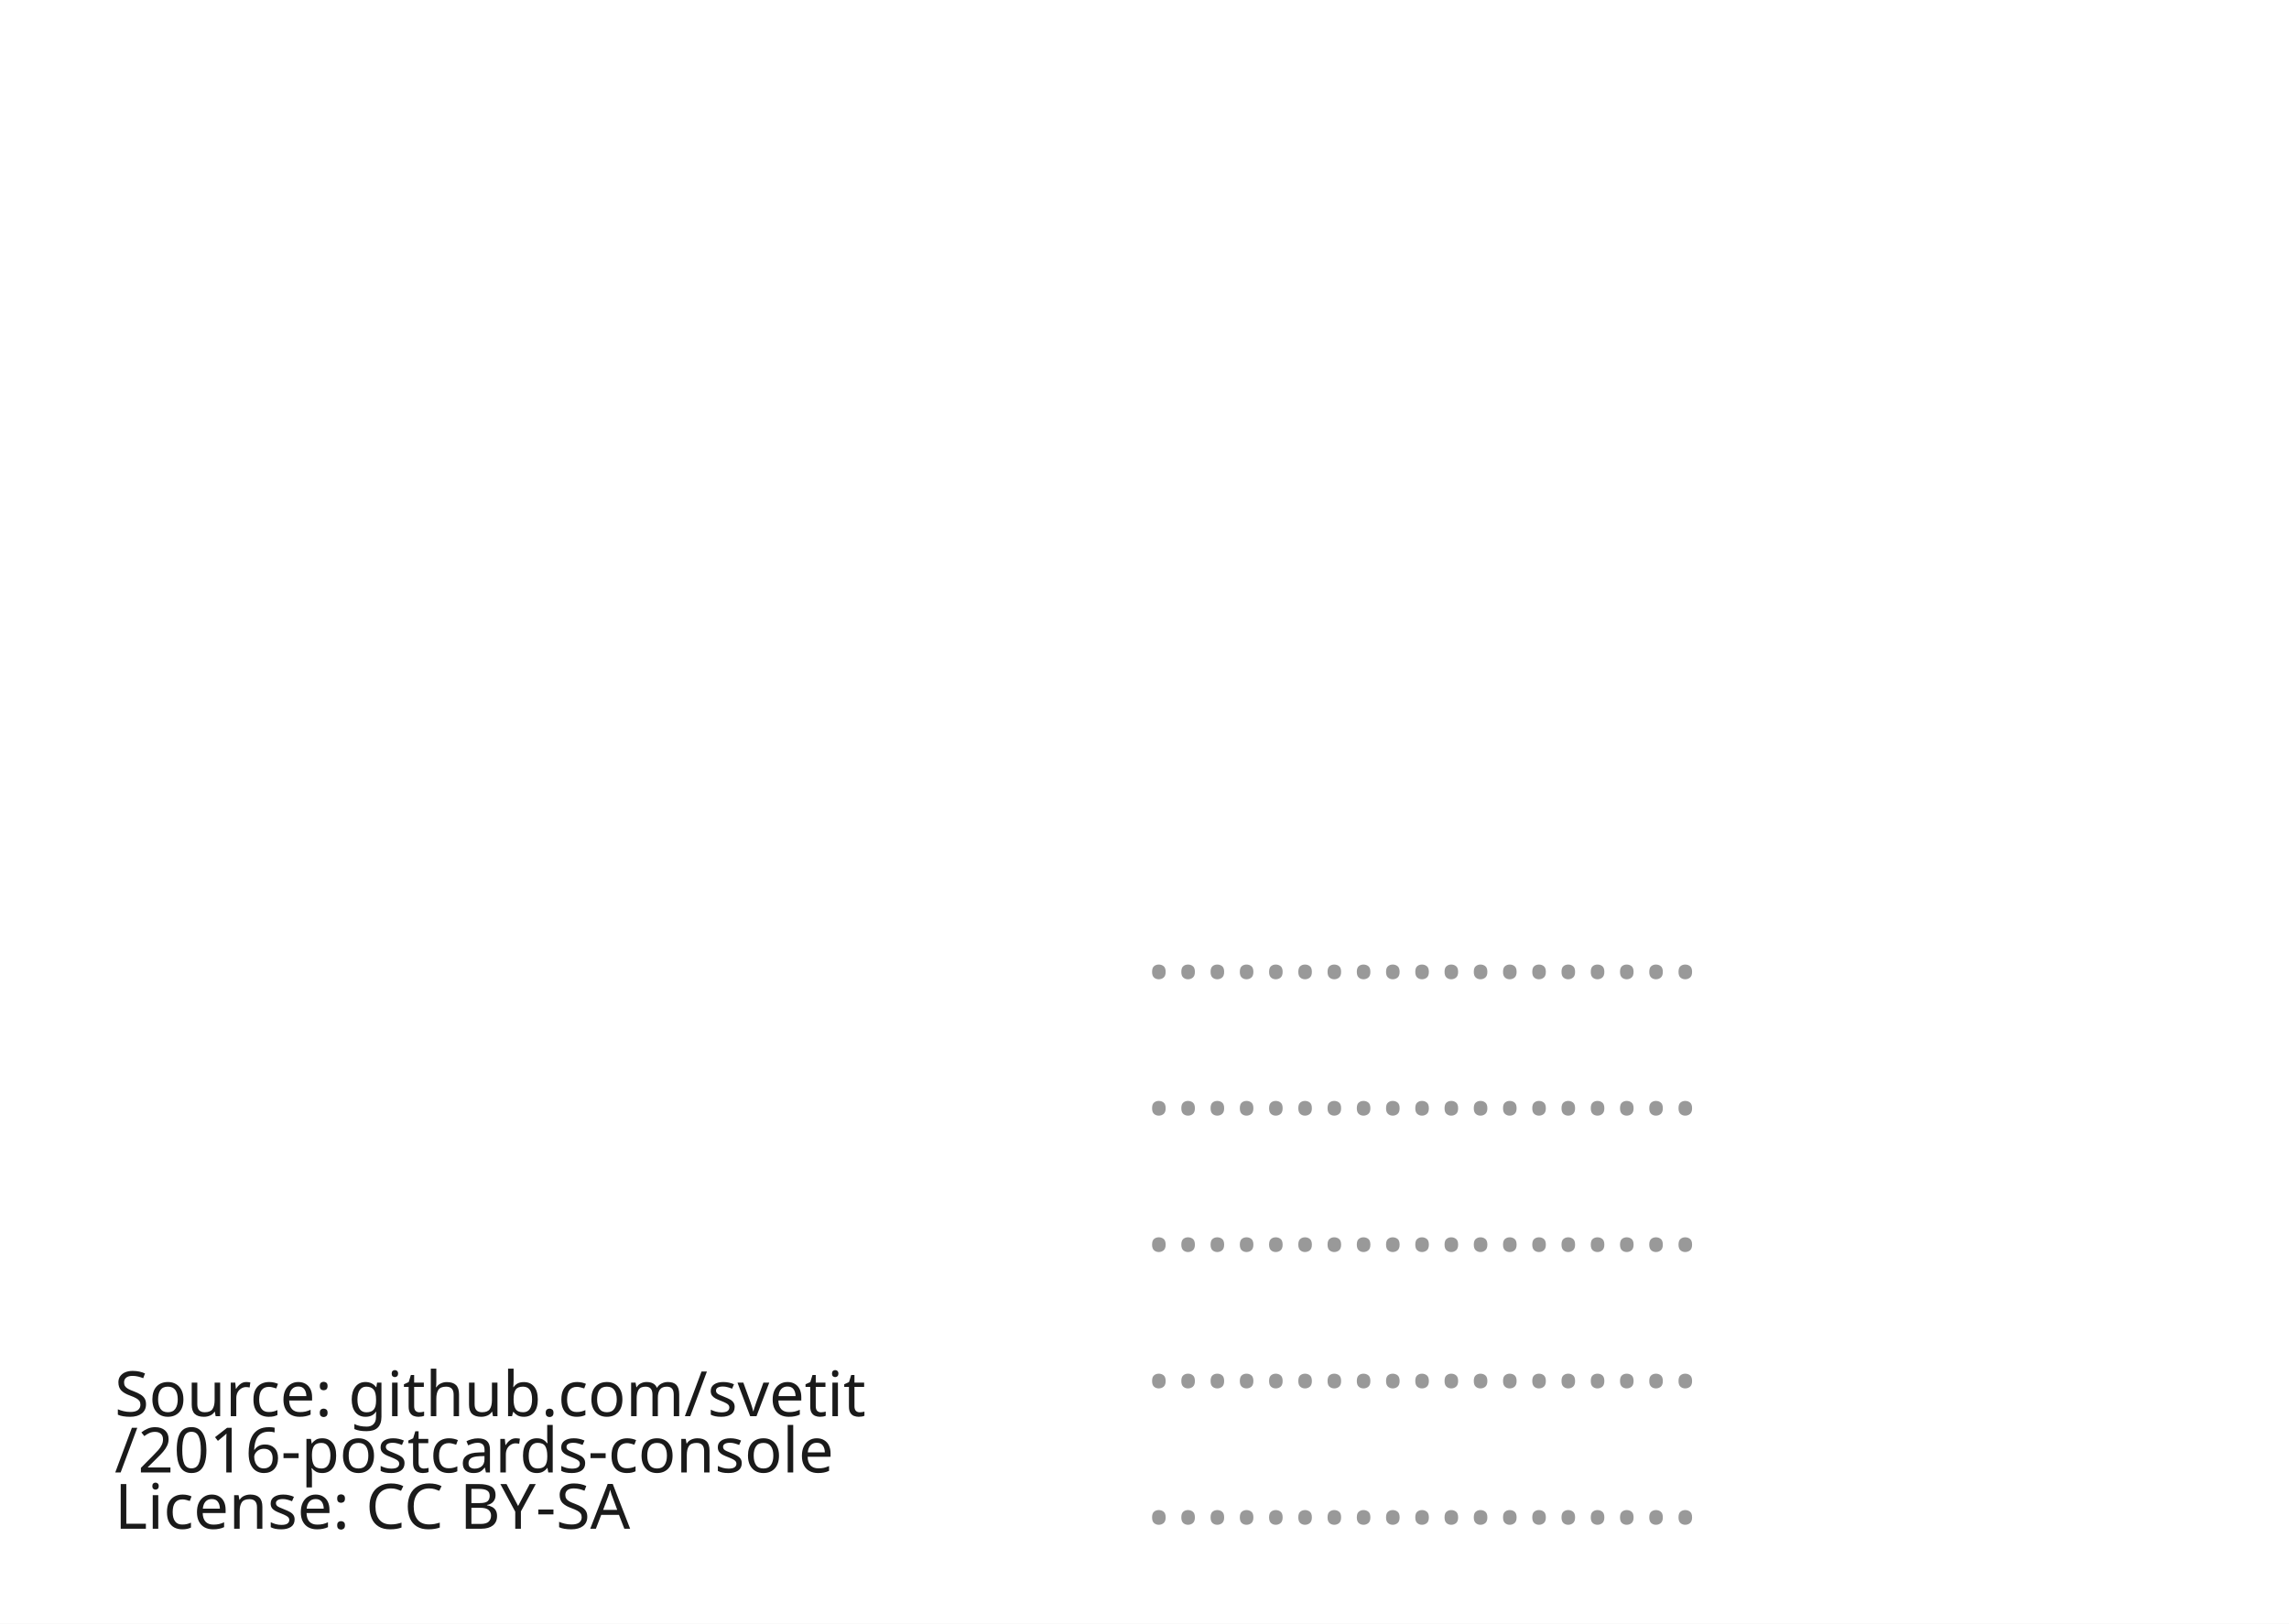
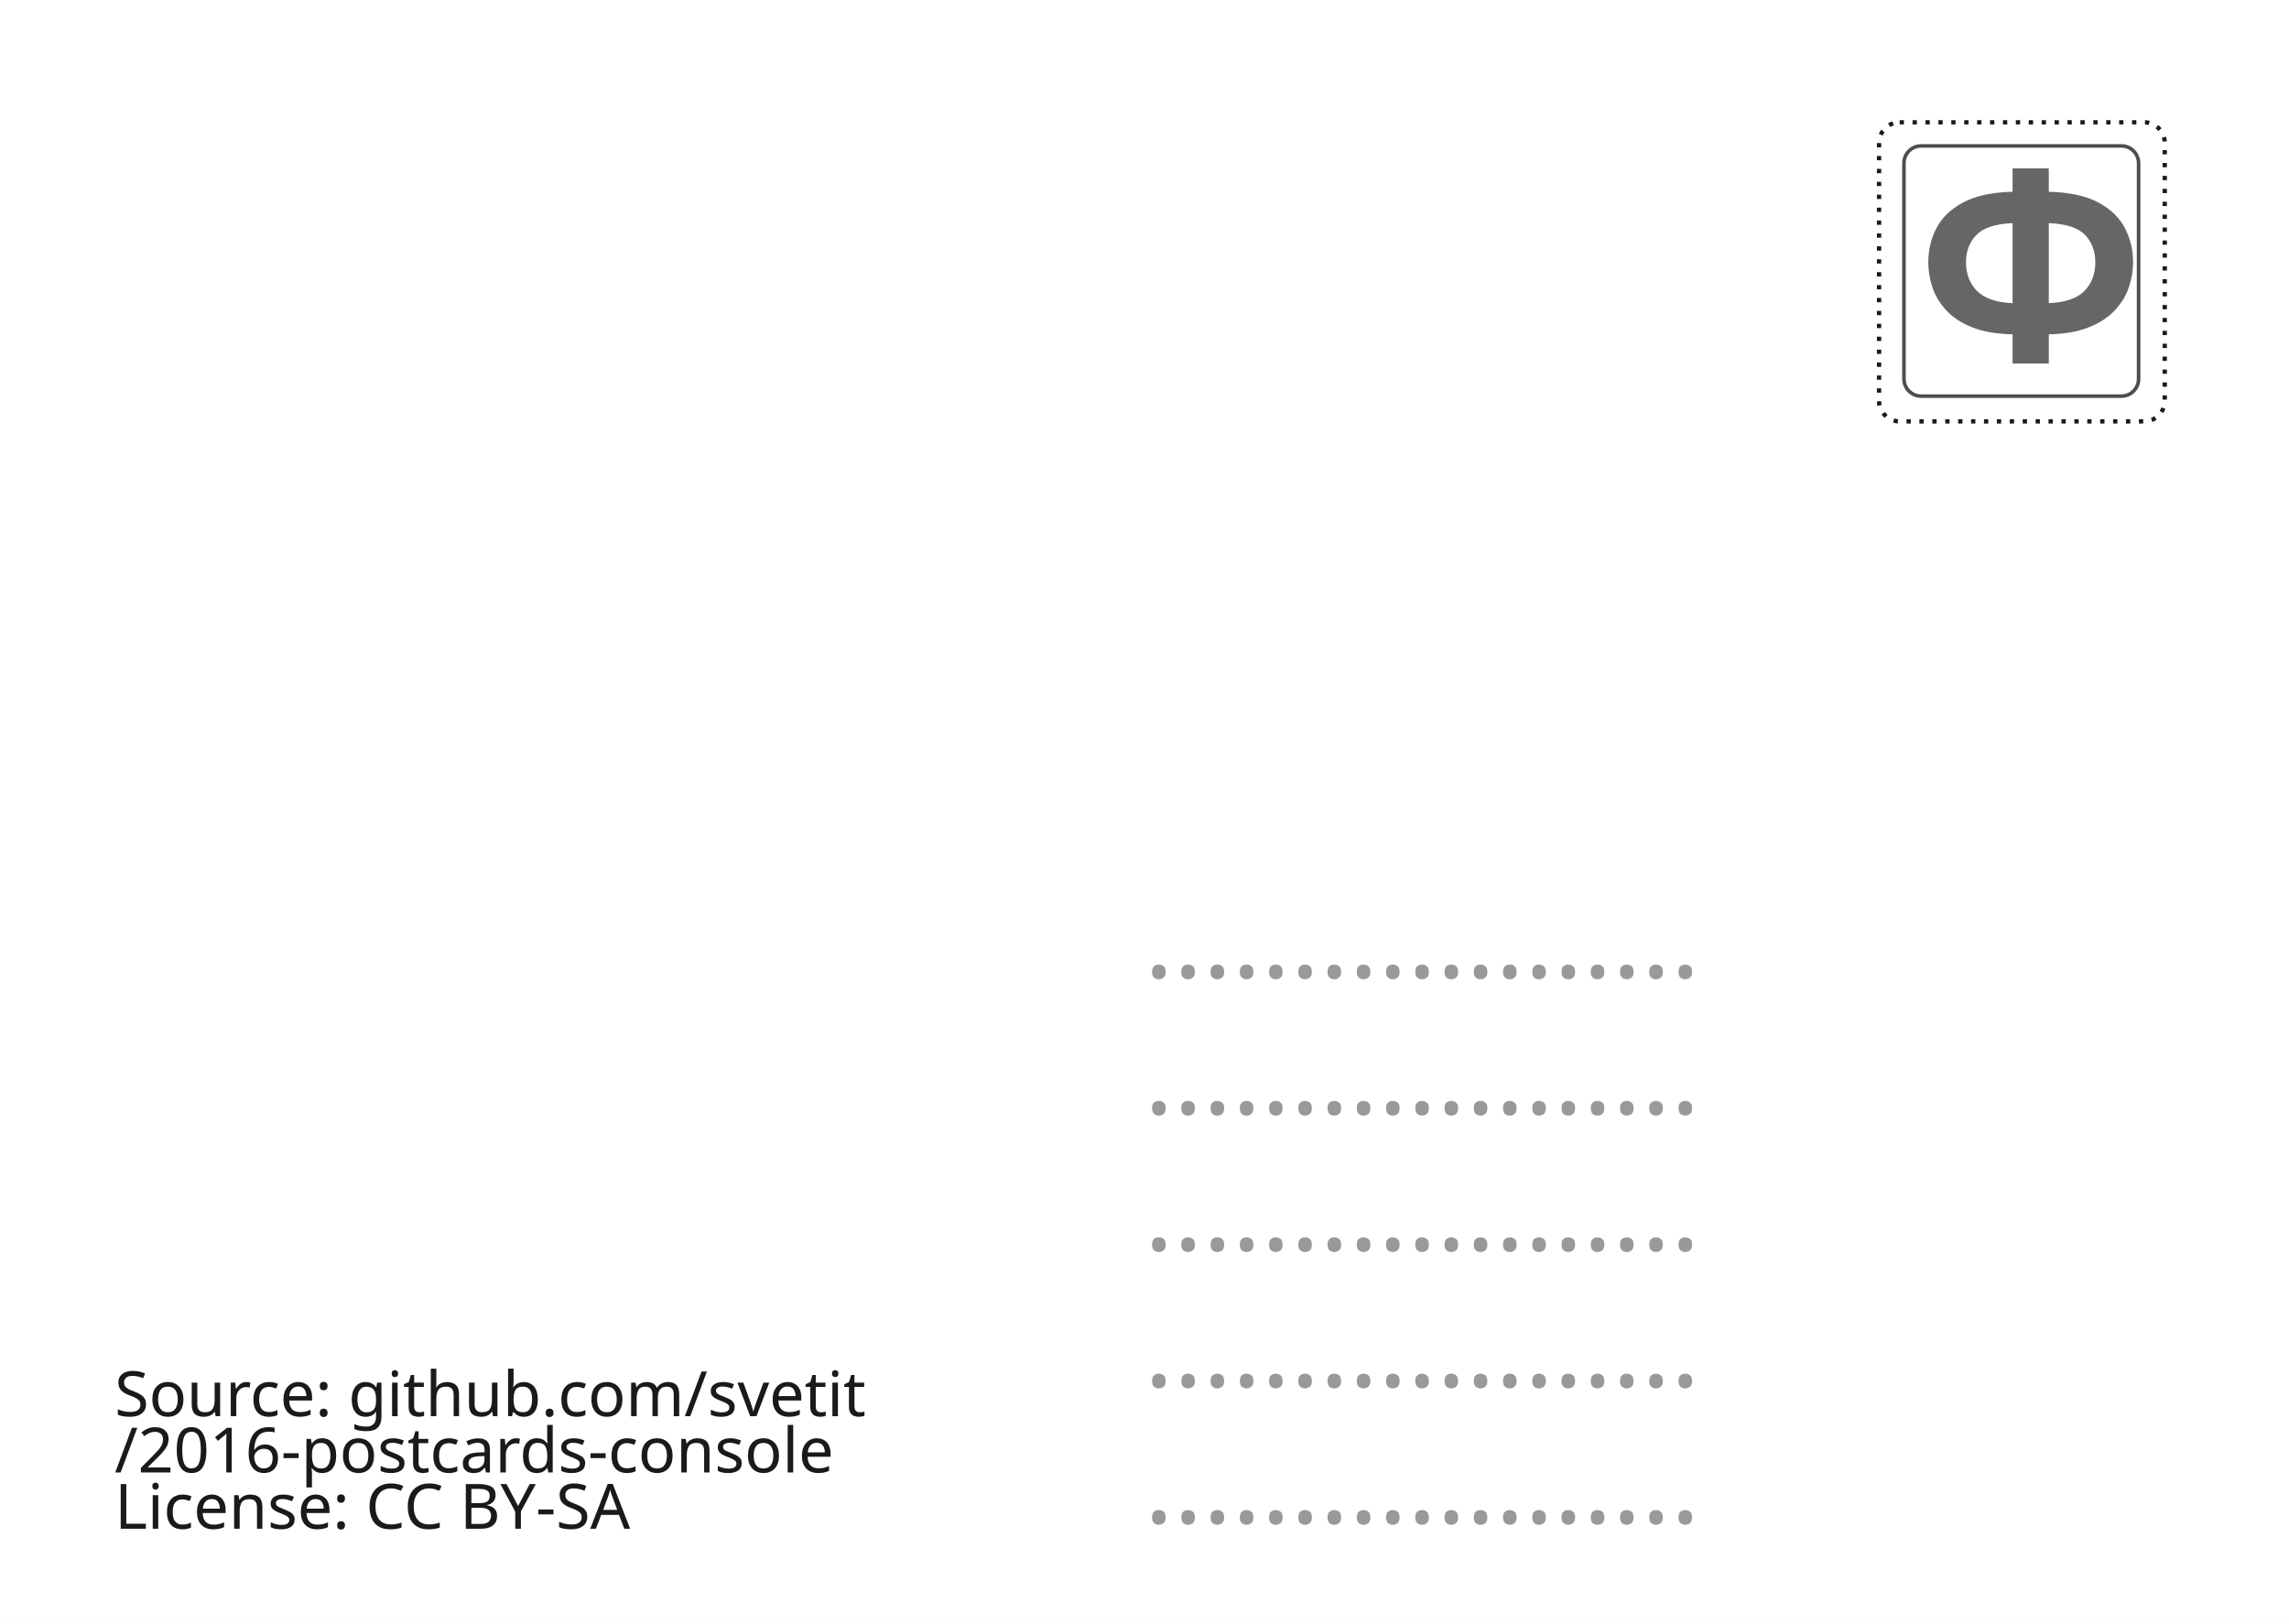
<svg xmlns="http://www.w3.org/2000/svg" width="524.409" height="372.047" id="svg2" version="1.1">
  <defs id="defs4" />
  <g id="layer1" transform="translate(0,-680.3149)">
    <rect style="fill:#ffffff;fill-opacity:1;fill-rule:nonzero;stroke:none" id="rect2985" width="524.409" height="372.047" x="0" y="680.315" />
    <text xml:space="preserve" style="font-size:30px;font-style:normal;font-variant:normal;font-weight:normal;font-stretch:normal;line-height:125%;letter-spacing:0px;word-spacing:0px;fill:#999999;fill-opacity:1;stroke:none;font-family:Ubuntu Mono;-inkscape-font-specification:Ubuntu Mono" x="262.143" y="904.362" id="text3009">
      <tspan id="tspan3011" x="262.143" y="904.362" style="font-size:25px;fill:#999999">...................</tspan>
      <tspan x="262.143" y="935.612" id="tspan3013" style="font-size:25px;fill:#999999">...................</tspan>
      <tspan x="262.143" y="966.862" id="tspan3015" style="font-size:25px;fill:#999999">...................</tspan>
      <tspan x="262.143" y="998.112" id="tspan3017" style="font-size:25px;fill:#999999">...................</tspan>
      <tspan x="262.143" y="1029.362" style="font-size:25px;fill:#999999" id="tspan3029">...................</tspan>
    </text>
    <flowRoot xml:space="preserve" id="flowRoot3021" style="fill:black;stroke:none;stroke-opacity:1;stroke-width:1px;stroke-linejoin:miter;stroke-linecap:butt;fill-opacity:1;font-family:Ubuntu Mono;font-style:normal;font-weight:normal;font-size:40px;line-height:125%;letter-spacing:0px;word-spacing:0px;-inkscape-font-specification:Ubuntu Mono;font-stretch:normal;font-variant:normal">
      <flowRegion id="flowRegion3023">
        <rect id="rect3025" width="0" height="82.143" x="200" y="34.904" />
      </flowRegion>
      <flowPara id="flowPara3027" />
    </flowRoot>
    <text xml:space="preserve" style="font-size:35.813px;font-style:normal;font-variant:normal;font-weight:normal;font-stretch:normal;line-height:90%;letter-spacing:0px;word-spacing:0px;fill:#1a1a1a;fill-opacity:1;stroke:none;font-family:Ubuntu Mono;-inkscape-font-specification:Ubuntu Mono" x="26.264" y="1004.816" id="text3031">
      <tspan id="tspan3033" x="26.264" y="1004.816" style="font-size:14.325px;line-height:90%;fill:#1a1a1a">Source: github.com/svetit</tspan>
      <tspan x="26.264" y="1017.709" id="tspan3035" style="font-size:14.325px;line-height:90%;fill:#1a1a1a">/2016-postcards-console</tspan>
      <tspan x="26.264" y="1030.601" style="font-size:14.325px;line-height:90%;fill:#1a1a1a" id="tspan3039">License: CC BY-SA</tspan>
      <tspan x="26.264" y="1043.494" style="font-size:14.325px;line-height:90%;fill:#1a1a1a" id="tspan3037" />
    </text>
+     <rect style="fill:none;stroke:#4d4d4d;stroke-width:0.818" id="rect3003" width="53.754" height="57.338" x="436.196" y="713.75" ry="3.946" />
+     <rect style="fill:none;stroke:#1a1a1a;stroke-width:0.986;stroke-miterlimit:4;stroke-dasharray:0.986, 1.972;stroke-dashoffset:0" id="rect3003-3" width="65.453" height="68.534" x="430.493" y="708.336" ry="4.716" />
+     <text xml:space="preserve" style="font-size:60.955px;font-style:normal;font-variant:normal;font-weight:normal;font-stretch:normal;line-height:125%;letter-spacing:0px;word-spacing:0px;fill:#666666;fill-opacity:1;stroke:none;font-family:Ubuntu Mono;-inkscape-font-specification:Ubuntu Mono" x="439.021" y="763.016" id="text5351">
+       <tspan id="tspan5353" x="439.021" y="763.016" style="font-style:normal;font-variant:normal;font-weight:600;font-stretch:normal;fill:#666666;font-family:a_AlternaBrk;-inkscape-font-specification:a_AlternaBrk Semi-Bold">Ф</tspan>
+     </text>
  </g>
</svg>
